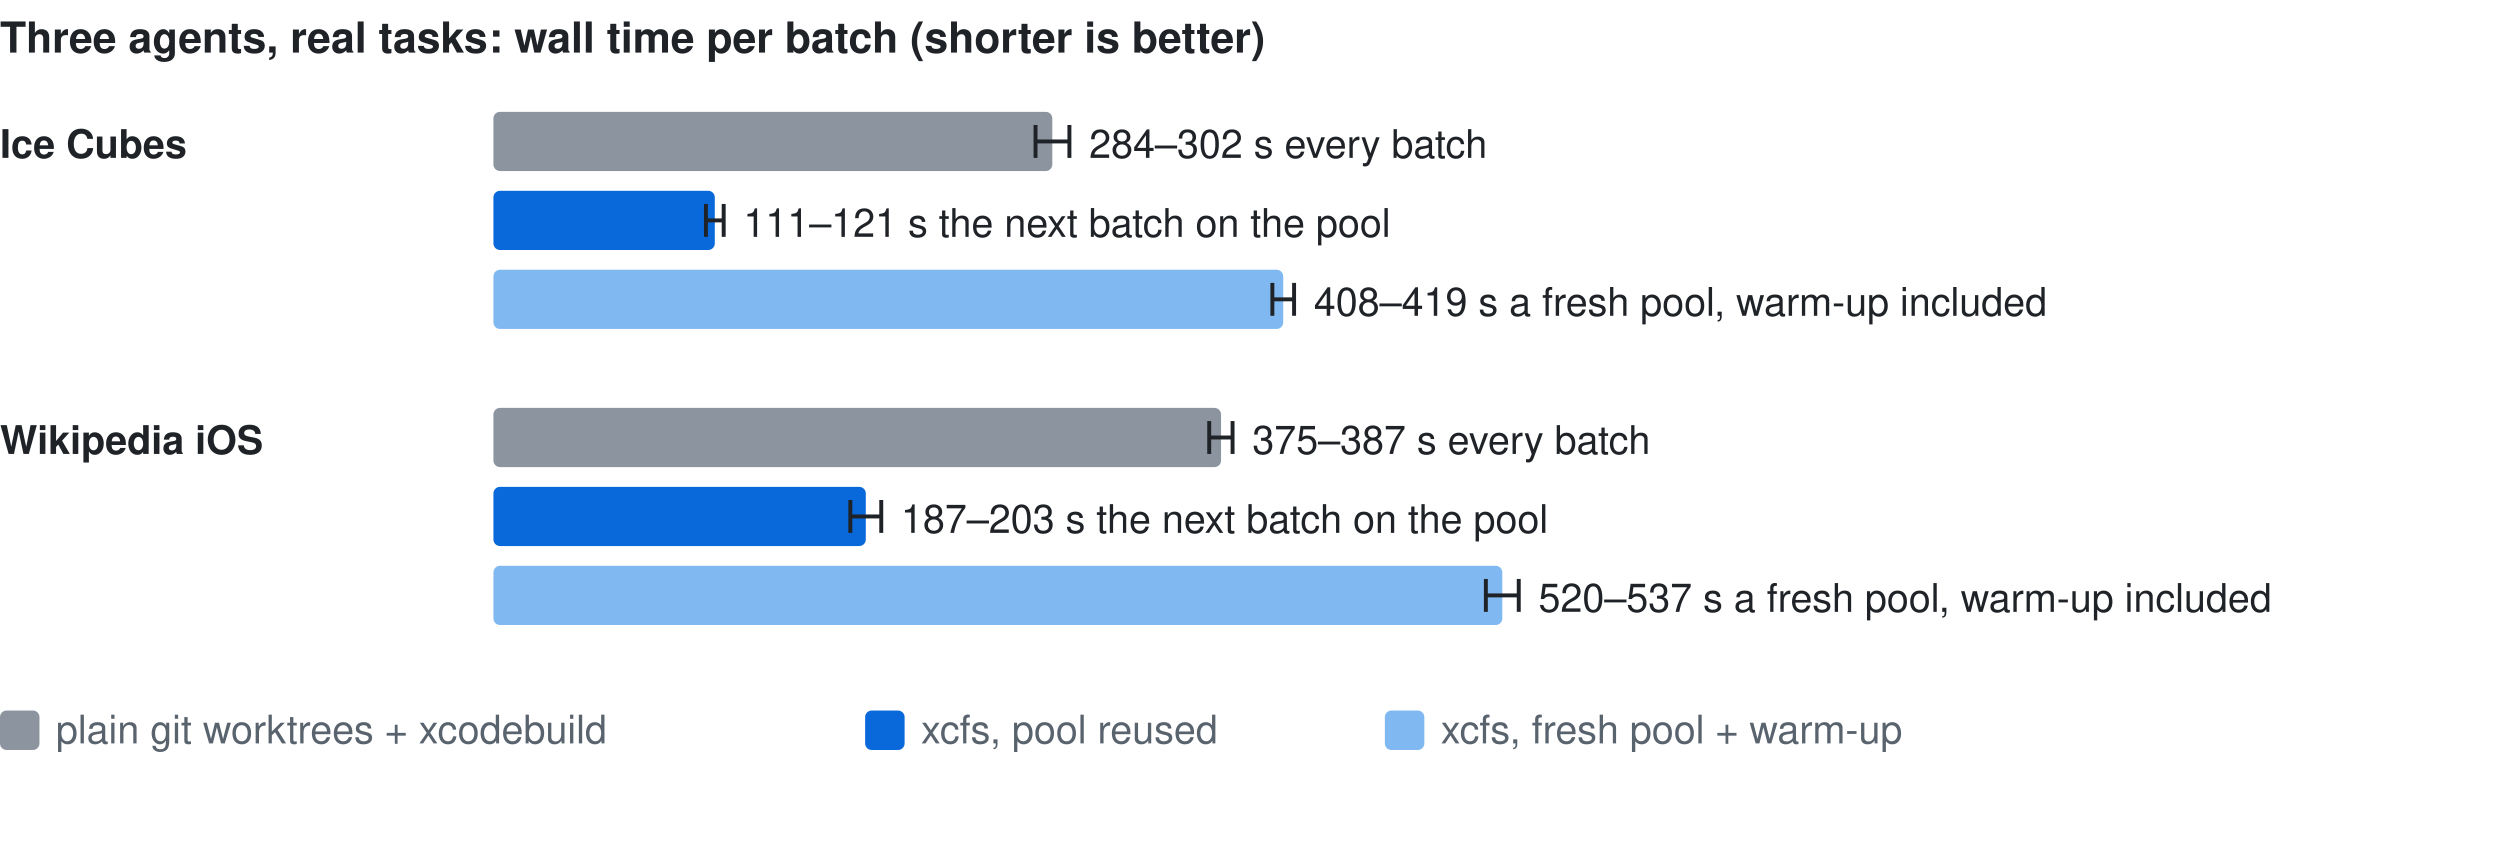
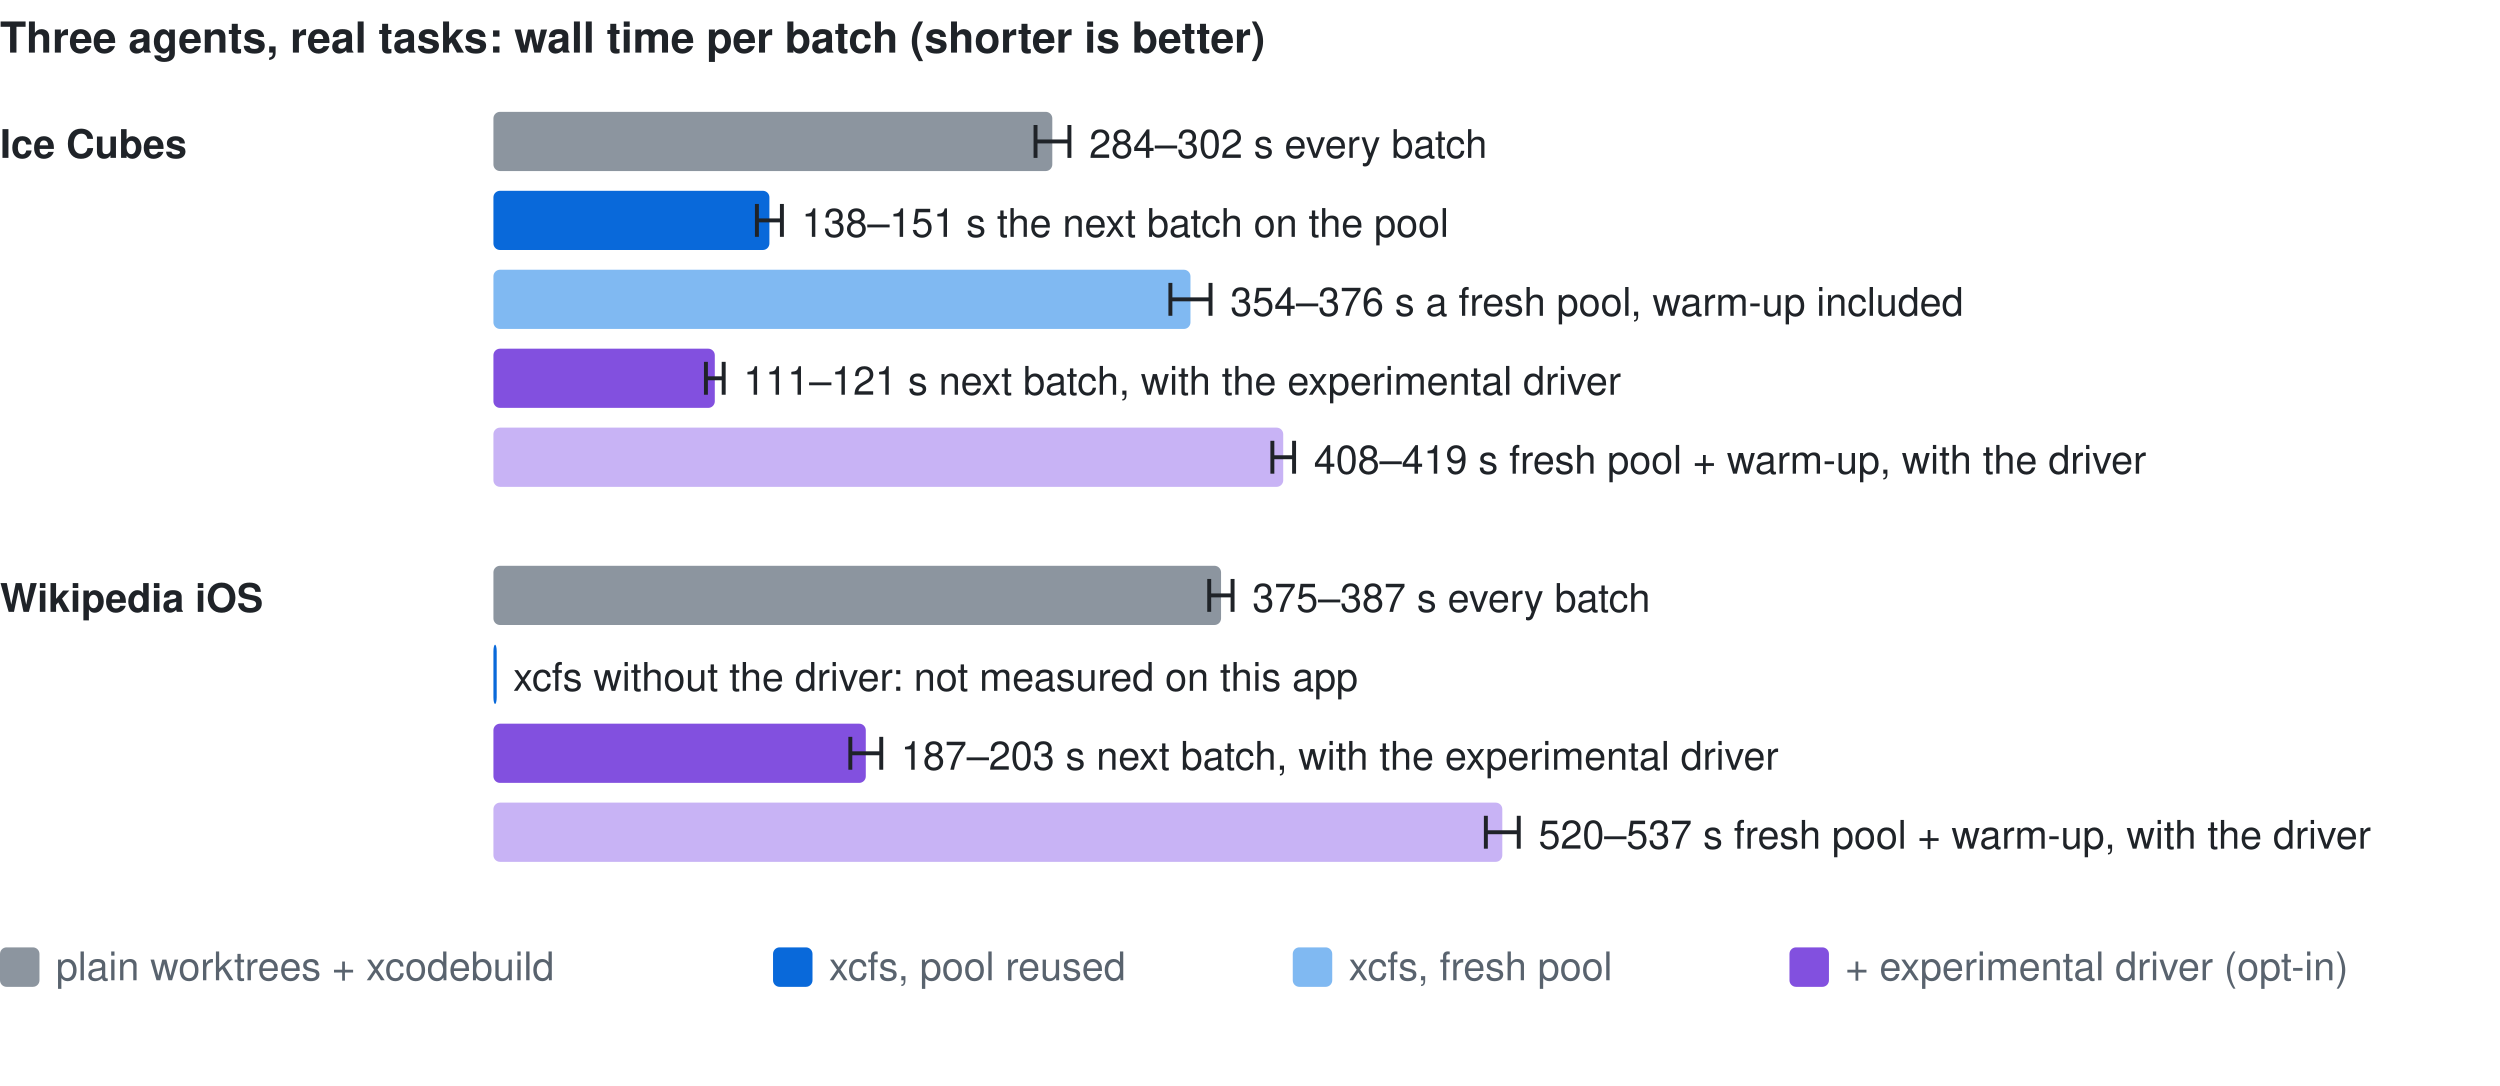
- <svg xmlns="http://www.w3.org/2000/svg" width="760" height="258" viewBox="0 0 760 258" font-family="-apple-system, BlinkMacSystemFont, 'Segoe UI', Helvetica, Arial, sans-serif" font-size="12">
+ <svg xmlns="http://www.w3.org/2000/svg" width="760" height="330" viewBox="0 0 760 330" font-family="-apple-system, BlinkMacSystemFont, 'Segoe UI', Helvetica, Arial, sans-serif" font-size="12">
  <text x="0" y="16" fill="#1f2328" font-size="13" font-weight="600">Three agents, real tasks: wall time per batch (shorter is better)</text>
  <text x="0" y="48" fill="#1f2328" font-weight="600">Ice Cubes</text>
  <rect x="150.0" y="34" width="169.9" height="18" rx="2" fill="#8c959f" />
  <path d="M314.8 43.0 H325.1 M314.8 38.0 V48.0 M325.1 38.0 V48.0" stroke="#1f2328" stroke-width="1.2" fill="none" />
  <text x="331.1" y="48" fill="#1f2328">284–302 s every batch</text>
-   <rect x="150.0" y="58" width="67.3" height="18" rx="2" fill="#0969da" />
-   <path d="M214.6 67.0 H220.0 M214.6 62.0 V72.0 M220.0 62.0 V72.0" stroke="#1f2328" stroke-width="1.2" fill="none" />
-   <text x="226.0" y="72" fill="#1f2328">111–121 s the next batch on the pool</text>
-   <rect x="150.0" y="82" width="240.1" height="18" rx="2" fill="#80b9f2" />
-   <path d="M386.8 91.0 H393.4 M386.8 86.0 V96.0 M393.4 86.0 V96.0" stroke="#1f2328" stroke-width="1.2" fill="none" />
-   <text x="399.4" y="96" fill="#1f2328">408–419 s a fresh pool, warm-up included</text>
-   <text x="0" y="138" fill="#1f2328" font-weight="600">Wikipedia iOS</text>
-   <rect x="150.0" y="124" width="221.2" height="18" rx="2" fill="#8c959f" />
-   <path d="M367.6 133.0 H374.7 M367.6 128.0 V138.0 M374.7 128.0 V138.0" stroke="#1f2328" stroke-width="1.2" fill="none" />
-   <text x="380.7" y="138" fill="#1f2328">375–387 s every batch</text>
-   <rect x="150.0" y="148" width="113.2" height="18" rx="2" fill="#0969da" />
-   <path d="M258.5 157.0 H267.9 M258.5 152.0 V162.0 M267.9 152.0 V162.0" stroke="#1f2328" stroke-width="1.2" fill="none" />
-   <text x="273.9" y="162" fill="#1f2328">187–203 s the next batch on the pool</text>
-   <rect x="150.0" y="172" width="306.7" height="18" rx="2" fill="#80b9f2" />
-   <path d="M451.7 181.0 H461.7 M451.7 176.0 V186.0 M461.7 176.0 V186.0" stroke="#1f2328" stroke-width="1.2" fill="none" />
-   <text x="467.7" y="186" fill="#1f2328">520–537 s a fresh pool, warm-up included</text>
-   <rect x="0" y="216" width="12" height="12" rx="2" fill="#8c959f" />
-   <text x="17" y="226" fill="#59636e">plain git worktrees + xcodebuild</text>
-   <rect x="263" y="216" width="12" height="12" rx="2" fill="#0969da" />
-   <text x="280" y="226" fill="#59636e">xcfs, pool reused</text>
-   <rect x="421" y="216" width="12" height="12" rx="2" fill="#80b9f2" />
-   <text x="438" y="226" fill="#59636e">xcfs, fresh pool + warm-up</text>
+   <rect x="150.0" y="58" width="83.9" height="18" rx="2" fill="#0969da" />
+   <path d="M230.1 67.0 H237.7 M230.1 62.0 V72.0 M237.7 62.0 V72.0" stroke="#1f2328" stroke-width="1.2" fill="none" />
+   <text x="243.7" y="72" fill="#1f2328">138–151 s the next batch on the pool</text>
+   <rect x="150.0" y="82" width="211.9" height="18" rx="2" fill="#80b9f2" />
+   <path d="M355.8 91.0 H368.0 M355.8 86.0 V96.0 M368.0 86.0 V96.0" stroke="#1f2328" stroke-width="1.2" fill="none" />
+   <text x="374.0" y="96" fill="#1f2328">354–376 s a fresh pool, warm-up included</text>
+   <rect x="150.0" y="106" width="67.3" height="18" rx="2" fill="#8250df" />
+   <path d="M214.6 115.0 H220.0 M214.6 110.0 V120.0 M220.0 110.0 V120.0" stroke="#1f2328" stroke-width="1.2" fill="none" />
+   <text x="226.0" y="120" fill="#1f2328">111–121 s next batch, with the experimental driver</text>
+   <rect x="150.0" y="130" width="240.1" height="18" rx="2" fill="#c8b3f5" />
+   <path d="M386.8 139.0 H393.4 M386.8 134.0 V144.0 M393.4 134.0 V144.0" stroke="#1f2328" stroke-width="1.2" fill="none" />
+   <text x="399.4" y="144" fill="#1f2328">408–419 s fresh pool + warm-up, with the driver</text>
+   <text x="0" y="186" fill="#1f2328" font-weight="600">Wikipedia iOS</text>
+   <rect x="150.0" y="172" width="221.2" height="18" rx="2" fill="#8c959f" />
+   <path d="M367.6 181.0 H374.7 M367.6 176.0 V186.0 M374.7 176.0 V186.0" stroke="#1f2328" stroke-width="1.2" fill="none" />
+   <text x="380.7" y="186" fill="#1f2328">375–387 s every batch</text>
+   <rect x="150.0" y="196" width="1.0" height="18" rx="2" fill="#0969da" />
+   <text x="156.0" y="210" fill="#1f2328">xcfs without the driver: not measured on this app</text>
+   <rect x="150.0" y="220" width="113.2" height="18" rx="2" fill="#8250df" />
+   <path d="M258.5 229.0 H267.9 M258.5 224.0 V234.0 M267.9 224.0 V234.0" stroke="#1f2328" stroke-width="1.2" fill="none" />
+   <text x="273.9" y="234" fill="#1f2328">187–203 s next batch, with the experimental driver</text>
+   <rect x="150.0" y="244" width="306.7" height="18" rx="2" fill="#c8b3f5" />
+   <path d="M451.7 253.0 H461.7 M451.7 248.0 V258.0 M461.7 248.0 V258.0" stroke="#1f2328" stroke-width="1.2" fill="none" />
+   <text x="467.7" y="258" fill="#1f2328">520–537 s fresh pool + warm-up, with the driver</text>
+   <rect x="0" y="288" width="12" height="12" rx="2" fill="#8c959f" />
+   <text x="17" y="298" fill="#59636e">plain worktrees + xcodebuild</text>
+   <rect x="235" y="288" width="12" height="12" rx="2" fill="#0969da" />
+   <text x="252" y="298" fill="#59636e">xcfs, pool reused</text>
+   <rect x="393" y="288" width="12" height="12" rx="2" fill="#80b9f2" />
+   <text x="410" y="298" fill="#59636e">xcfs, fresh pool</text>
+   <rect x="544" y="288" width="12" height="12" rx="2" fill="#8250df" />
+   <text x="561" y="298" fill="#59636e">+ experimental driver (opt-in)</text>
</svg>
